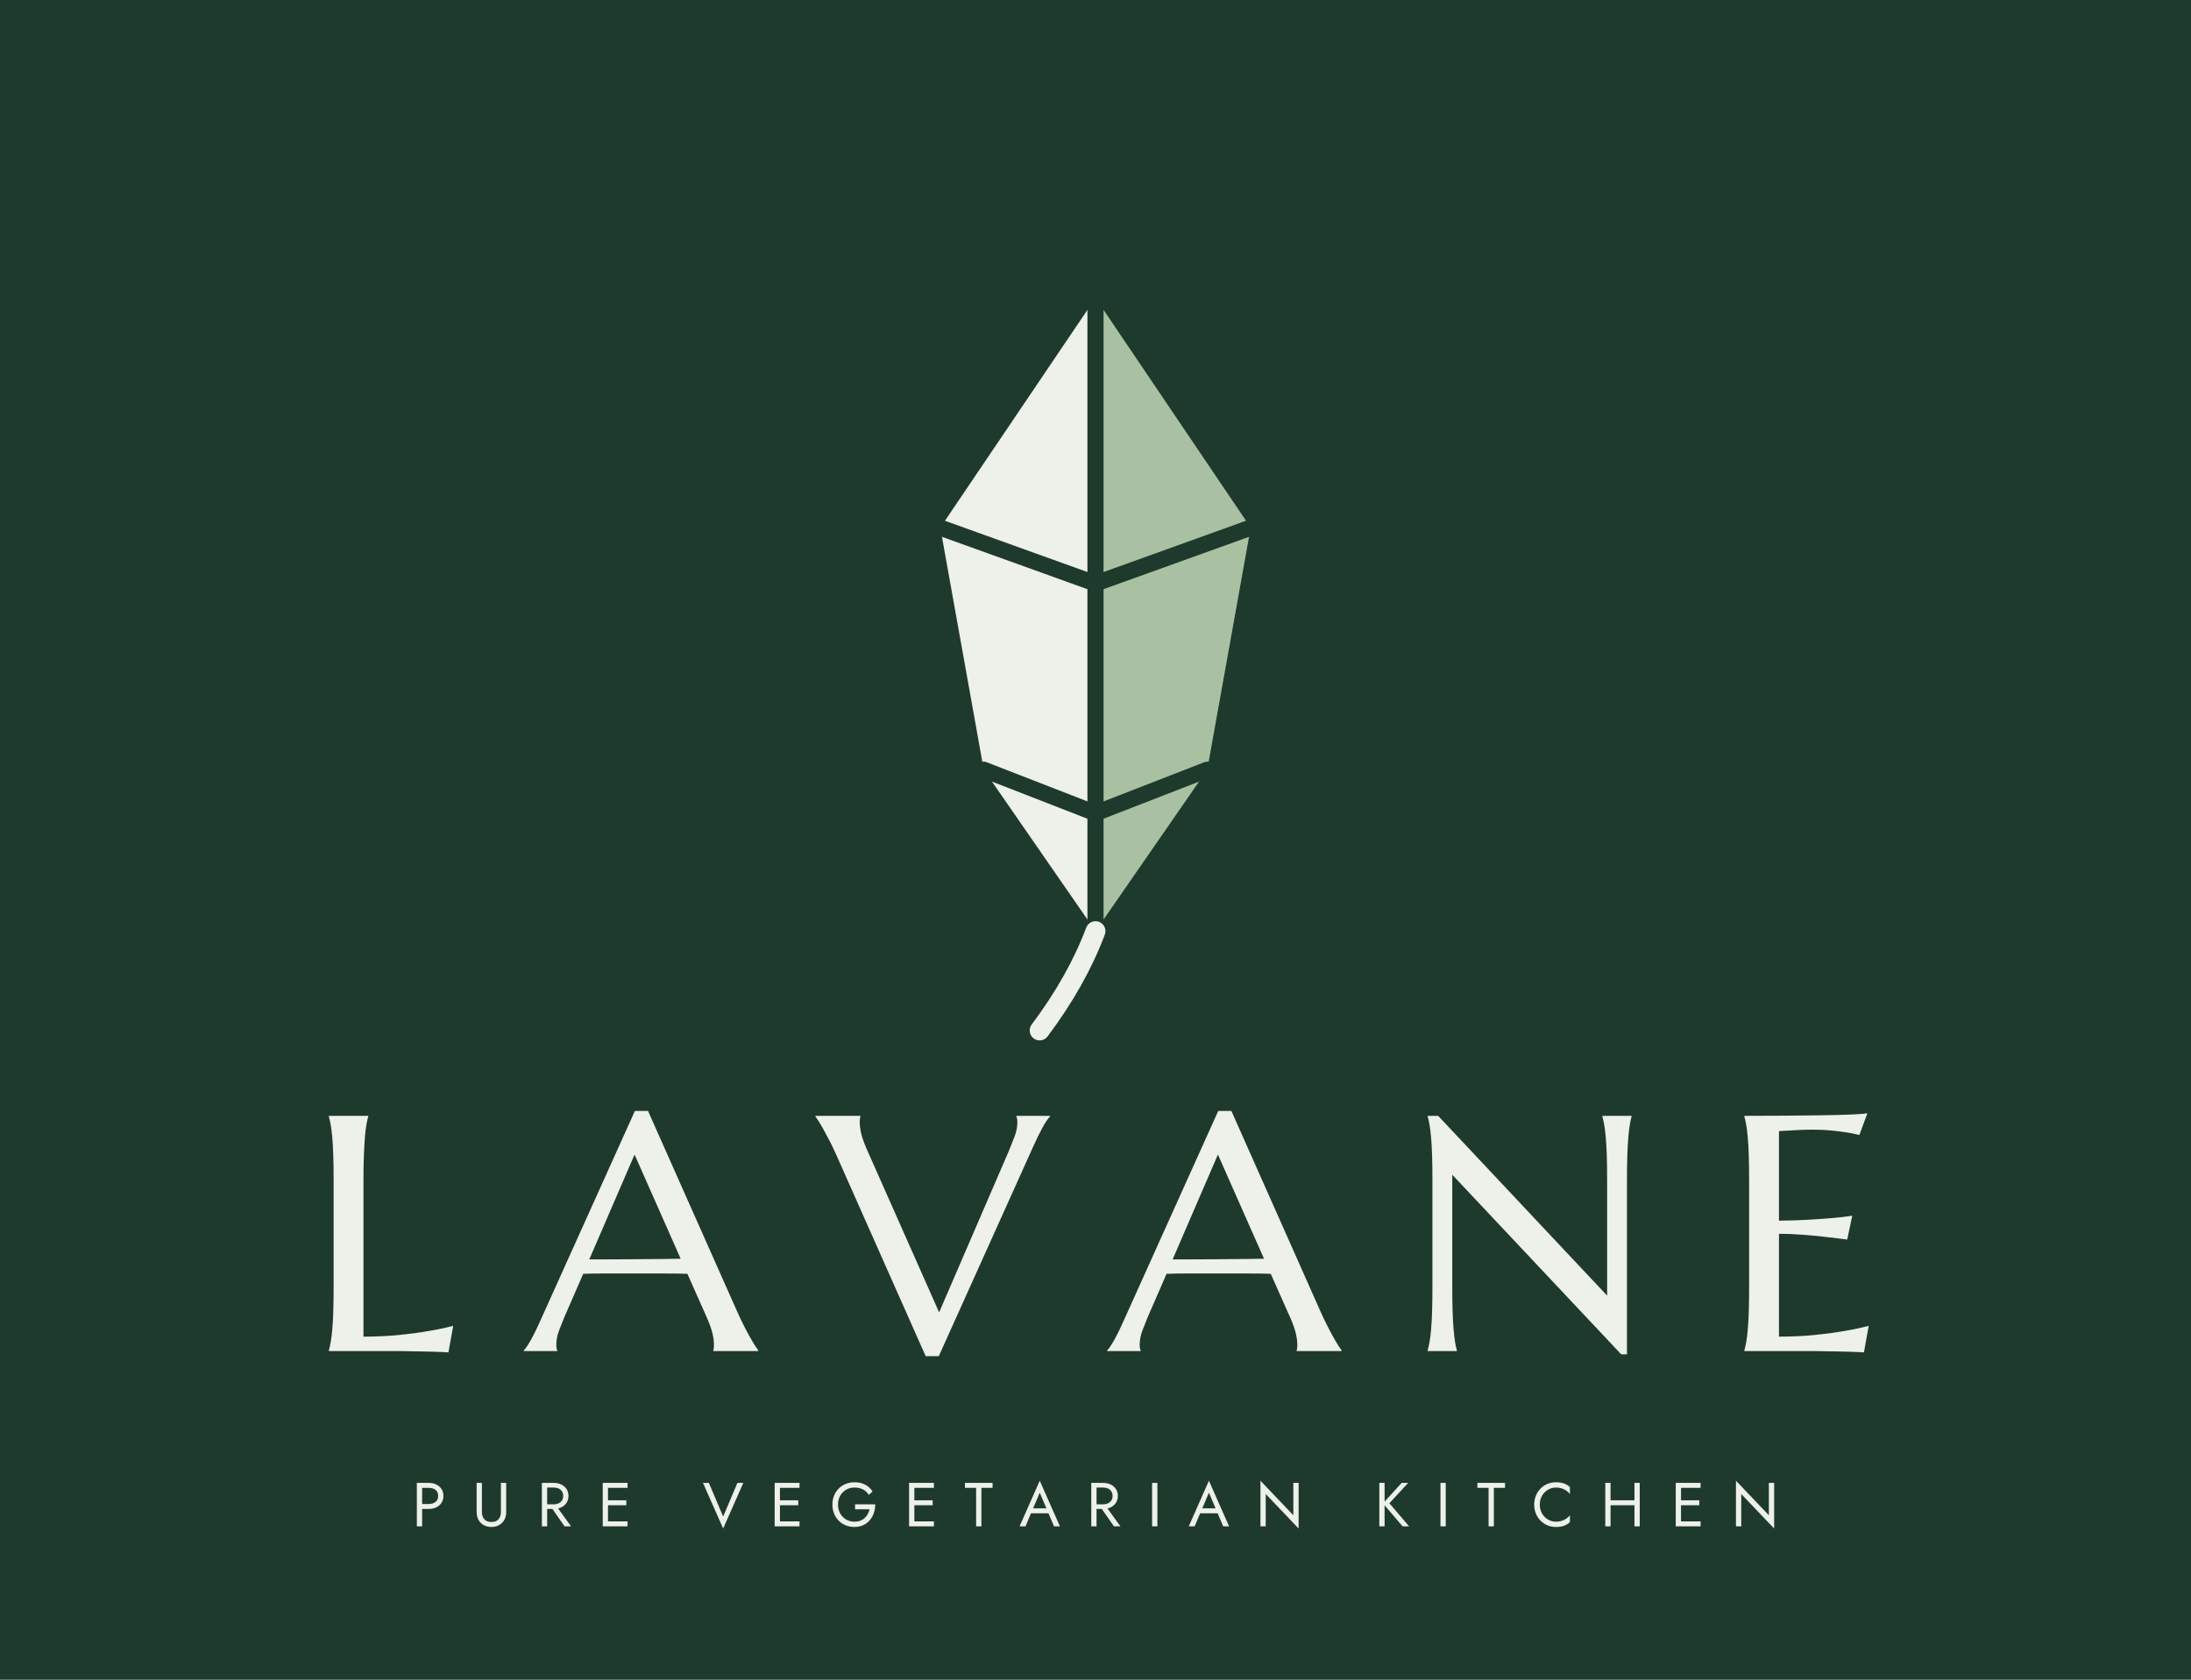
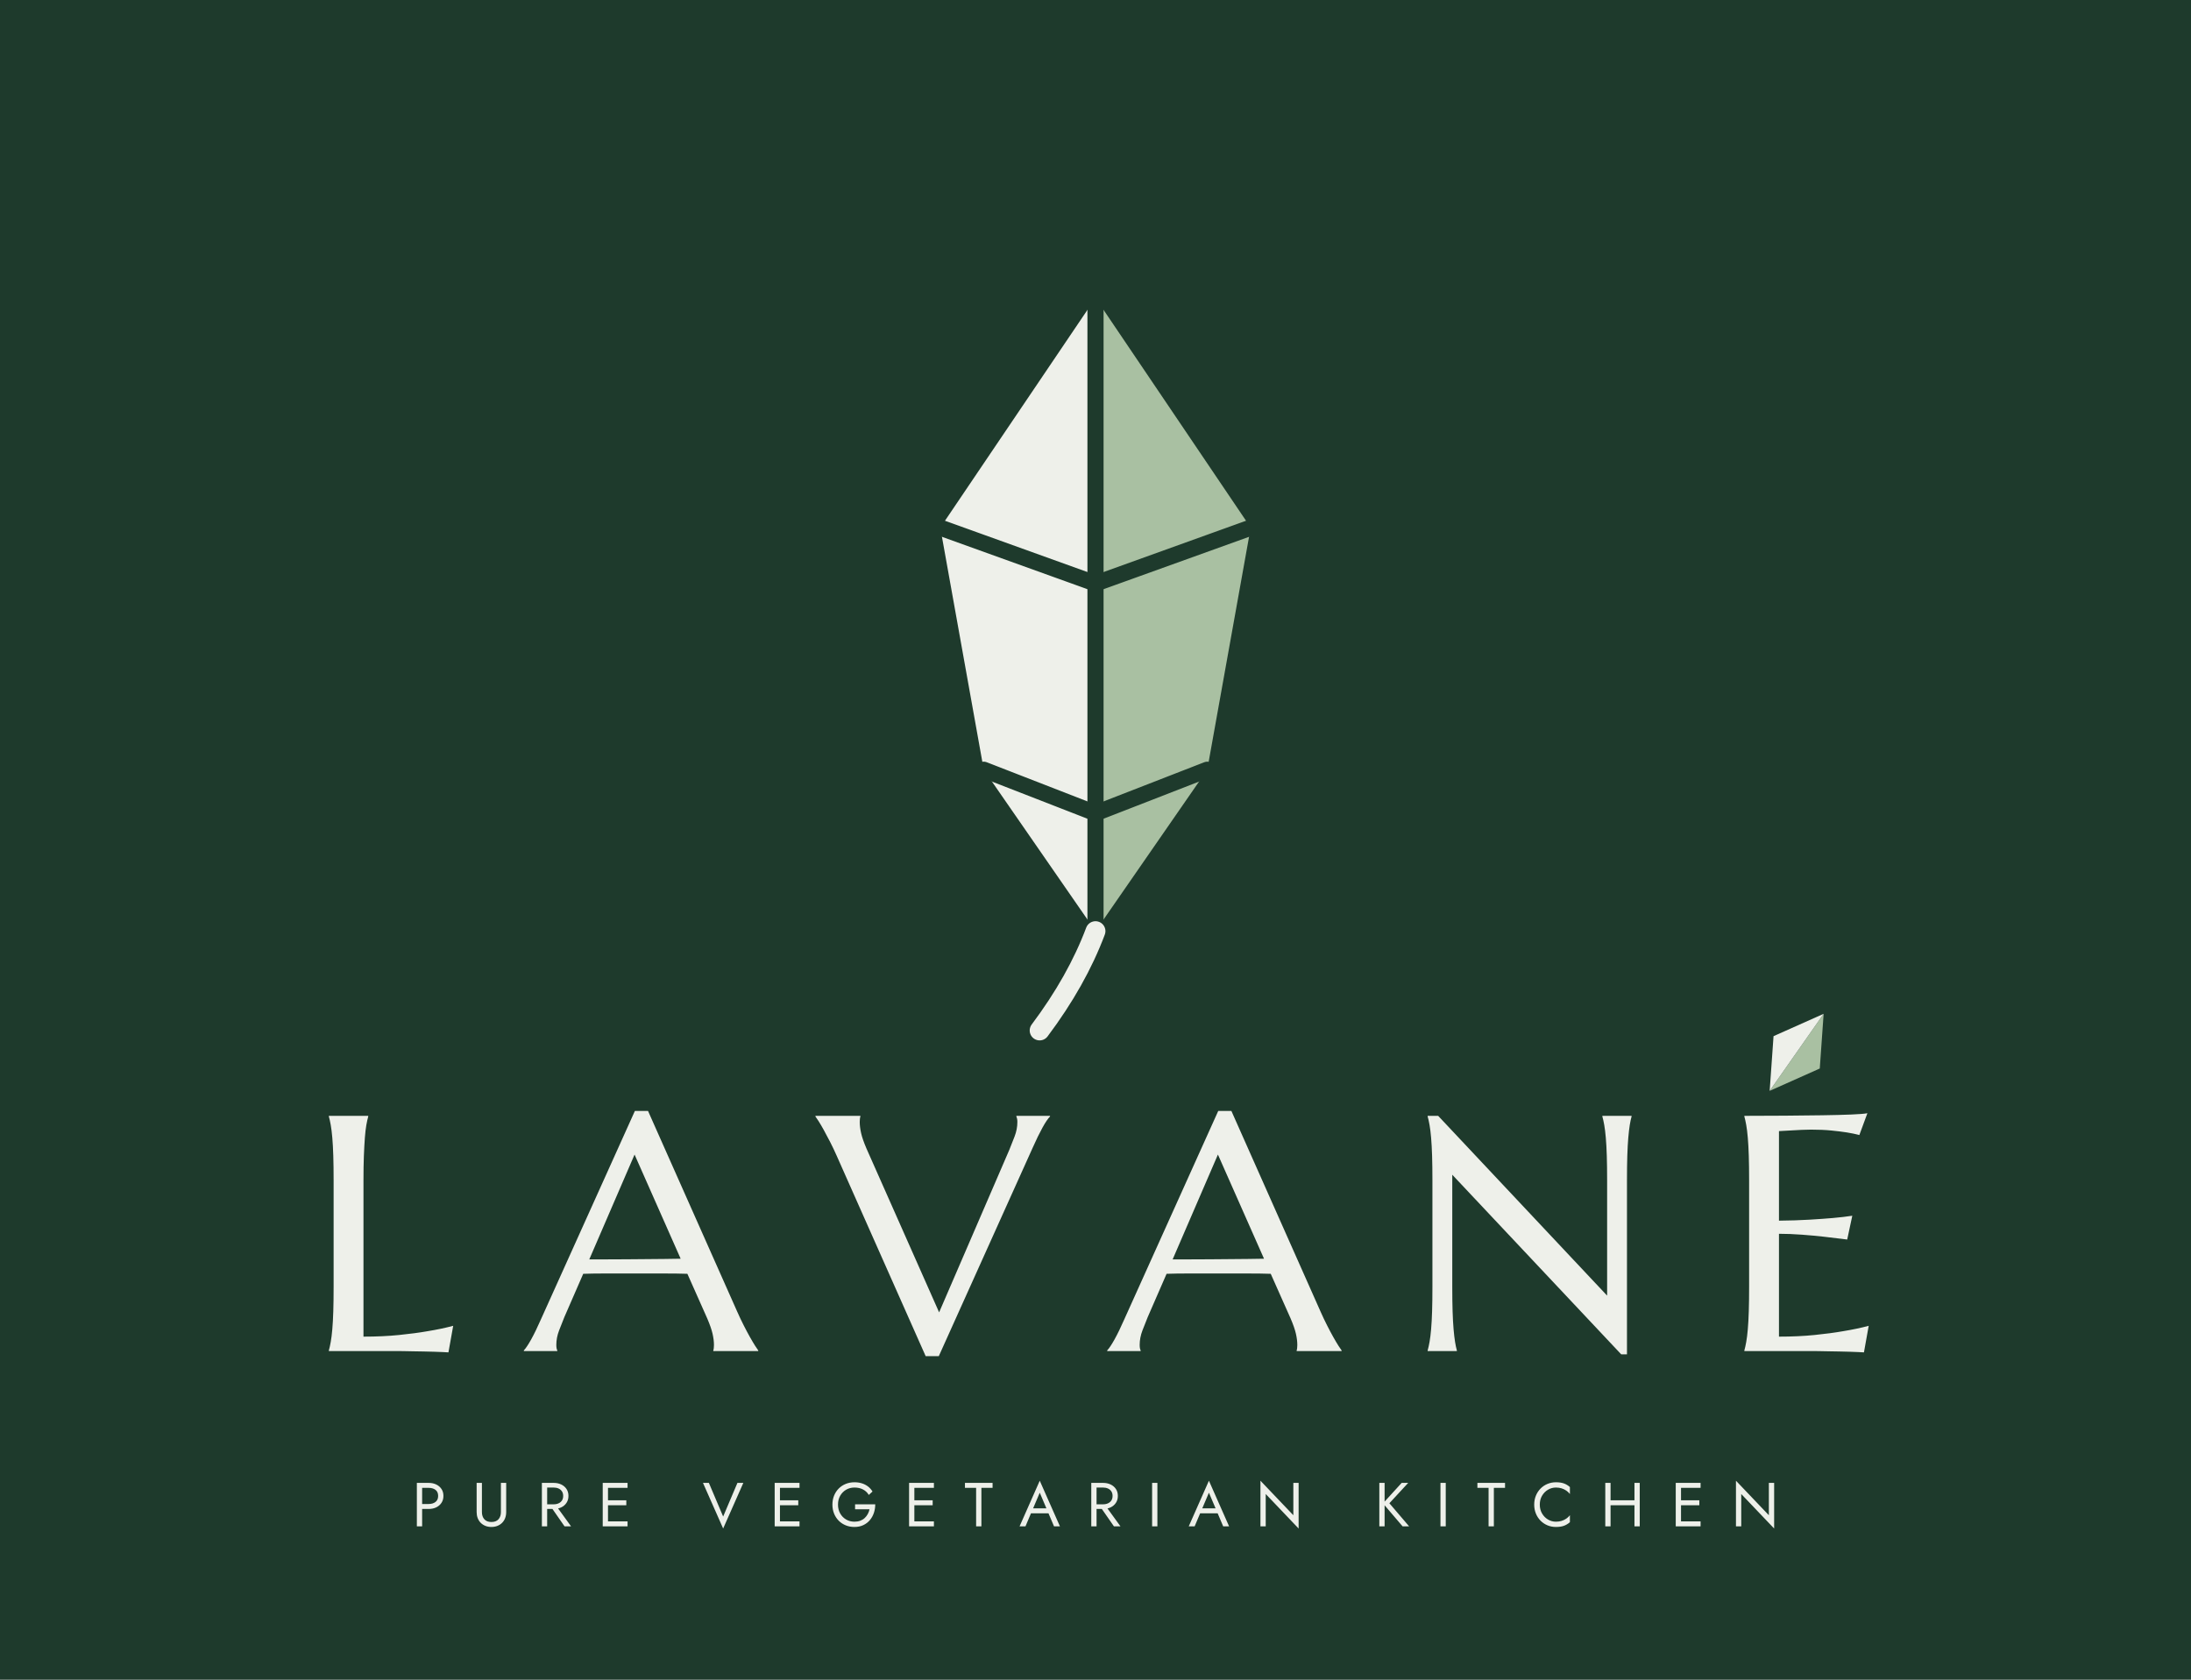
<svg xmlns="http://www.w3.org/2000/svg" viewBox="0 0 600 460" width="600" height="460">
  <rect width="600" height="460" fill="#1E3A2C" />
  <mask id="r" maskUnits="userSpaceOnUse" x="198.0" y="51.0" width="204.0" height="255.0">
    <rect x="198.0" y="51.0" width="204.0" height="255.0" fill="#fff" />
    <line x1="300.00" y1="81.60" x2="300.00" y2="255.00" stroke="#000" stroke-width="4.42" stroke-linecap="round" />
    <line x1="257.50" y1="144.50" x2="300.00" y2="159.80" stroke="#000" stroke-width="4.42" stroke-linecap="round" />
    <line x1="269.40" y1="210.80" x2="300.00" y2="222.70" stroke="#000" stroke-width="4.42" stroke-linecap="round" />
    <line x1="342.50" y1="144.50" x2="300.00" y2="159.80" stroke="#000" stroke-width="4.42" stroke-linecap="round" />
    <line x1="330.60" y1="210.80" x2="300.00" y2="222.70" stroke="#000" stroke-width="4.42" stroke-linecap="round" />
  </mask>
  <g mask="url(#r)">
    <path d="M300.00 81.60 L257.50 144.50 L300.00 159.80 Z" fill="#EEF0EA" />
    <path d="M257.50 144.50 L269.40 210.80 L300.00 222.70 L300.00 159.80 Z" fill="#EEF0EA" />
    <path d="M269.40 210.80 L300.00 255.00 L300.00 222.70 Z" fill="#EEF0EA" />
    <path d="M300.00 81.60 L342.50 144.50 L300.00 159.80 Z" fill="#A9C0A2" />
    <path d="M342.50 144.50 L330.60 210.80 L300.00 222.70 L300.00 159.80 Z" fill="#A9C0A2" />
    <path d="M330.60 210.80 L300.00 255.00 L300.00 222.70 Z" fill="#A9C0A2" />
  </g>
  <path d="M300.00 255.00 Q294.90 268.60 284.70 282.20" fill="none" stroke="#EEF0EA" stroke-width="5.44" stroke-linecap="round" />
  <path d="M99.536 366.047Q104.837 366.047 109.284 365.598Q113.731 365.148 117.056 364.564Q120.919 363.936 124.108 363.082L122.806 370.359Q122.267 370.314 121.188 370.27Q120.11 370.225 118.785 370.18Q117.46 370.135 116.0 370.112Q114.54 370.09 113.237 370.067Q111.935 370.045 110.924 370.022Q109.913 370.0 109.464 370.0H90.058V369.82Q90.327 368.877 90.574 367.484Q90.821 366.092 91.001 364.025Q91.181 361.959 91.271 359.106Q91.36 356.254 91.36 352.436V323.191Q91.36 319.373 91.271 316.521Q91.181 313.668 91.001 311.579Q90.821 309.49 90.574 308.098Q90.327 306.705 90.058 305.762V305.582H100.839V305.762Q100.569 306.705 100.322 308.098Q100.075 309.49 99.918 311.579Q99.761 313.668 99.648 316.521Q99.536 319.373 99.536 323.191ZM195.337 370.0V369.82Q195.426 369.596 195.471 369.146Q195.516 368.697 195.516 368.338Q195.516 366.945 195.134 365.261Q194.753 363.576 193.674 361.061L188.239 348.842Q185.723 348.752 181.546 348.752Q177.368 348.752 172.516 348.752Q168.967 348.752 165.666 348.752Q162.364 348.752 159.713 348.842L154.547 360.701Q153.874 362.363 153.11 364.34Q152.346 366.316 152.346 368.338Q152.346 368.922 152.436 369.304Q152.526 369.686 152.616 369.82V370.0H143.452V369.82Q144.26 368.967 145.473 366.788Q146.686 364.609 148.124 361.33L173.864 304.234H177.458L201.85 359.129Q202.704 361.061 203.625 362.88Q204.546 364.699 205.354 366.137Q206.163 367.574 206.792 368.562Q207.421 369.551 207.645 369.82V370.0ZM166.227 344.889Q168.833 344.889 171.573 344.866Q174.313 344.844 176.941 344.821Q179.569 344.799 181.995 344.776Q184.421 344.754 186.397 344.709L173.774 316.184L161.376 344.889ZM235.613 305.582V305.762Q235.524 305.986 235.479 306.436Q235.434 306.885 235.434 307.244Q235.434 308.637 235.816 310.321Q236.197 312.006 237.276 314.521L257.176 359.398L276.403 314.881Q277.076 313.219 277.84 311.242Q278.604 309.266 278.604 307.244Q278.604 306.705 278.514 306.323Q278.424 305.941 278.334 305.762V305.582H287.543V305.762Q286.69 306.615 285.477 308.816Q284.264 311.018 282.826 314.252L257.086 371.393H253.492L229.1 316.453Q228.246 314.521 227.325 312.725Q226.404 310.928 225.596 309.468Q224.787 308.008 224.158 307.02Q223.529 306.031 223.305 305.762V305.582ZM355.088 370.0V369.82Q355.178 369.596 355.222 369.146Q355.267 368.697 355.267 368.338Q355.267 366.945 354.886 365.261Q354.504 363.576 353.426 361.061L347.99 348.842Q345.474 348.752 341.297 348.752Q337.119 348.752 332.267 348.752Q328.719 348.752 325.417 348.752Q322.115 348.752 319.465 348.842L314.299 360.701Q313.625 362.363 312.861 364.34Q312.097 366.316 312.097 368.338Q312.097 368.922 312.187 369.304Q312.277 369.686 312.367 369.82V370.0H303.203V369.82Q304.012 368.967 305.224 366.788Q306.437 364.609 307.875 361.33L333.615 304.234H337.209L361.601 359.129Q362.455 361.061 363.376 362.88Q364.297 364.699 365.105 366.137Q365.914 367.574 366.543 368.562Q367.172 369.551 367.396 369.82V370.0ZM325.978 344.889Q328.584 344.889 331.324 344.866Q334.064 344.844 336.692 344.821Q339.32 344.799 341.746 344.776Q344.172 344.754 346.148 344.709L333.525 316.184L321.127 344.889ZM393.837 305.582 440.107 354.816V323.191Q440.107 319.373 440.017 316.521Q439.927 313.668 439.747 311.579Q439.568 309.49 439.321 308.098Q439.074 306.705 438.804 305.762V305.582H446.8V305.762Q446.531 306.705 446.306 308.098Q446.081 309.49 445.902 311.579Q445.722 313.668 445.632 316.521Q445.542 319.373 445.542 323.191V370.898H443.97L397.701 321.709V352.436Q397.701 356.254 397.79 359.106Q397.88 361.959 398.06 364.025Q398.24 366.092 398.464 367.484Q398.689 368.877 398.958 369.82V370.0H390.962V369.82Q391.232 368.877 391.479 367.484Q391.726 366.092 391.906 364.025Q392.085 361.959 392.175 359.106Q392.265 356.254 392.265 352.436V323.191Q392.265 319.373 392.175 316.521Q392.085 313.668 391.906 311.579Q391.726 309.49 391.479 308.098Q391.232 306.705 390.962 305.762V305.582ZM477.688 305.582Q483.304 305.582 488.852 305.537Q494.399 305.492 499.026 305.425Q503.653 305.357 506.933 305.223Q510.212 305.088 511.38 304.863L509.179 310.838Q507.696 310.434 505.72 310.119Q504.013 309.85 501.564 309.603Q499.116 309.355 495.927 309.355Q494.849 309.355 493.344 309.423Q491.839 309.49 490.446 309.58Q488.829 309.67 487.167 309.76V334.287Q491.794 334.242 495.522 334.018Q499.251 333.793 501.856 333.568Q504.911 333.299 507.247 332.939L505.854 339.453Q502.755 339.049 499.521 338.689Q496.735 338.375 493.456 338.128Q490.177 337.881 487.167 337.881V366.047Q492.468 366.047 496.915 365.598Q501.362 365.148 504.687 364.564Q508.55 363.936 511.739 363.082L510.437 370.359Q509.897 370.314 508.819 370.27Q507.741 370.225 506.416 370.18Q505.091 370.135 503.631 370.112Q502.171 370.09 500.868 370.067Q499.565 370.045 498.555 370.022Q497.544 370.0 497.095 370.0H477.688V369.82Q477.958 368.877 478.205 367.484Q478.452 366.092 478.632 364.025Q478.812 361.959 478.901 359.106Q478.991 356.254 478.991 352.436V323.191Q478.991 319.373 478.901 316.521Q478.812 313.668 478.632 311.579Q478.452 309.49 478.205 308.098Q477.958 306.705 477.688 305.762V305.582Z" fill="#EEF0EA" />
+   <path d="M484.62 298.74 L498.34 292.62 L499.40 277.64 Z" fill="#A9C0A2" />
+   <path d="M484.62 298.74 L485.68 283.76 L499.40 277.64 Z" fill="#EEF0EA" />
  <path d="M114.156 406.1V418.0H115.601V406.1ZM114.955 407.46H117.386Q118.542 407.46 119.264 408.012Q119.987 408.565 119.987 409.67Q119.987 410.758 119.264 411.319Q118.542 411.88 117.386 411.88H114.955V413.24H117.386Q118.542 413.24 119.451 412.807Q120.361 412.373 120.896 411.565Q121.432 410.758 121.432 409.67Q121.432 408.565 120.896 407.766Q120.361 406.967 119.451 406.534Q118.542 406.1 117.386 406.1H114.955ZM130.527 406.1V414.09Q130.527 414.974 130.807 415.722Q131.088 416.47 131.623 417.014Q132.159 417.558 132.907 417.864Q133.655 418.17 134.573 418.17Q135.491 418.17 136.239 417.864Q136.987 417.558 137.522 417.014Q138.058 416.47 138.338 415.722Q138.619 414.974 138.619 414.09V406.1H137.174V414.09Q137.174 415.314 136.511 416.062Q135.848 416.81 134.573 416.81Q133.298 416.81 132.635 416.062Q131.972 415.314 131.972 414.09V406.1ZM150.519 412.135 154.599 418.0H156.384L152.134 412.135ZM148.394 406.1V418.0H149.839V406.1ZM149.193 407.375H151.624Q152.389 407.375 152.975 407.647Q153.562 407.919 153.893 408.429Q154.225 408.939 154.225 409.67Q154.225 410.401 153.893 410.911Q153.562 411.421 152.975 411.693Q152.389 411.965 151.624 411.965H149.193V413.24H151.624Q152.78 413.24 153.689 412.807Q154.599 412.373 155.134 411.565Q155.67 410.758 155.67 409.67Q155.67 408.565 155.134 407.766Q154.599 406.967 153.689 406.534Q152.78 406.1 151.624 406.1H149.193ZM165.853 418.0H171.854V416.64H165.853ZM165.853 407.46H171.854V406.1H165.853ZM165.853 412.22H171.514V410.86H165.853ZM165.054 406.1V418.0H166.499V406.1ZM198.034 415.314 194.124 406.1H192.509L198.034 418.595L203.559 406.1H201.944ZM212.943 418.0H218.944V416.64H212.943ZM212.943 407.46H218.944V406.1H212.943ZM212.943 412.22H218.604V410.86H212.943ZM212.144 406.1V418.0H213.589V406.1ZM234.159 413.325H238.12Q237.967 414.022 237.636 414.634Q237.304 415.246 236.794 415.722Q236.284 416.198 235.578 416.462Q234.873 416.725 233.989 416.725Q232.731 416.725 231.711 416.13Q230.691 415.535 230.088 414.481Q229.484 413.427 229.484 412.05Q229.484 410.656 230.088 409.611Q230.691 408.565 231.711 407.97Q232.731 407.375 233.989 407.375Q235.349 407.375 236.352 407.911Q237.355 408.446 237.916 409.398L238.936 408.463Q238.426 407.63 237.686 407.069Q236.947 406.508 236.02 406.219Q235.094 405.93 233.989 405.93Q232.697 405.93 231.592 406.38Q230.487 406.831 229.671 407.656Q228.855 408.48 228.404 409.602Q227.954 410.724 227.954 412.05Q227.954 413.376 228.404 414.498Q228.855 415.62 229.671 416.445Q230.487 417.269 231.592 417.72Q232.697 418.17 233.989 418.17Q235.349 418.17 236.411 417.668Q237.474 417.167 238.205 416.3Q238.936 415.433 239.31 414.32Q239.684 413.206 239.684 411.965H234.159ZM249.748 418.0H255.749V416.64H249.748ZM249.748 407.46H255.749V406.1H249.748ZM249.748 412.22H255.409V410.86H249.748ZM248.949 406.1V418.0H250.394V406.1ZM264.249 407.46H267.309V418.0H268.754V407.46H271.814V406.1H264.249ZM281.623 414.43H287.913L287.403 413.07H282.133ZM284.734 408.786 286.774 413.58 286.91 413.92 288.644 418.0H290.259L284.734 405.505L279.209 418.0H280.824L282.592 413.818L282.728 413.512ZM300.969 412.135 305.049 418.0H306.834L302.584 412.135ZM298.844 406.1V418.0H300.289V406.1ZM299.643 407.375H302.074Q302.839 407.375 303.426 407.647Q304.012 407.919 304.344 408.429Q304.675 408.939 304.675 409.67Q304.675 410.401 304.344 410.911Q304.012 411.421 303.426 411.693Q302.839 411.965 302.074 411.965H299.643V413.24H302.074Q303.23 413.24 304.139 412.807Q305.049 412.373 305.585 411.565Q306.12 410.758 306.12 409.67Q306.12 408.565 305.585 407.766Q305.049 406.967 304.139 406.534Q303.23 406.1 302.074 406.1H299.643ZM315.504 406.1V418.0H316.949V406.1ZM327.948 414.43H334.238L333.728 413.07H328.458ZM331.059 408.786 333.099 413.58 333.235 413.92 334.969 418.0H336.584L331.059 405.505L325.534 418.0H327.149L328.917 413.818L329.053 413.512ZM354.179 406.1V414.957L345.169 405.505V418.0H346.614V409.143L355.624 418.595V406.1ZM377.724 406.1V418.0H379.169V406.1ZM383.844 406.1 378.727 411.71 384.099 418.0H385.884L380.478 411.676L385.629 406.1ZM394.469 406.1V418.0H395.914V406.1ZM404.584 407.46H407.644V418.0H409.089V407.46H412.149V406.1H404.584ZM421.669 412.05Q421.669 410.656 422.29 409.611Q422.91 408.565 423.913 407.97Q424.916 407.375 426.089 407.375Q426.939 407.375 427.645 407.596Q428.35 407.817 428.928 408.216Q429.506 408.616 429.914 409.143V407.239Q429.166 406.576 428.282 406.253Q427.398 405.93 426.089 405.93Q424.848 405.93 423.769 406.38Q422.689 406.831 421.873 407.656Q421.057 408.48 420.598 409.602Q420.139 410.724 420.139 412.05Q420.139 413.376 420.598 414.498Q421.057 415.62 421.873 416.445Q422.689 417.269 423.769 417.72Q424.848 418.17 426.089 418.17Q427.398 418.17 428.282 417.847Q429.166 417.524 429.914 416.861V414.957Q429.506 415.484 428.928 415.884Q428.35 416.283 427.645 416.504Q426.939 416.725 426.089 416.725Q424.916 416.725 423.913 416.13Q422.91 415.535 422.29 414.481Q421.669 413.427 421.669 412.05ZM440.403 412.22H448.563V410.86H440.403ZM447.594 406.1V418.0H449.039V406.1ZM439.604 406.1V418.0H441.049V406.1ZM459.698 418.0H465.699V416.64H459.698ZM459.698 407.46H465.699V406.1H459.698ZM459.698 412.22H465.359V410.86H459.698ZM458.899 406.1V418.0H460.344V406.1ZM484.399 406.1V414.957L475.389 405.505V418.0H476.834V409.143L485.844 418.595V406.1Z" fill="#EEF0EA" />
</svg>
